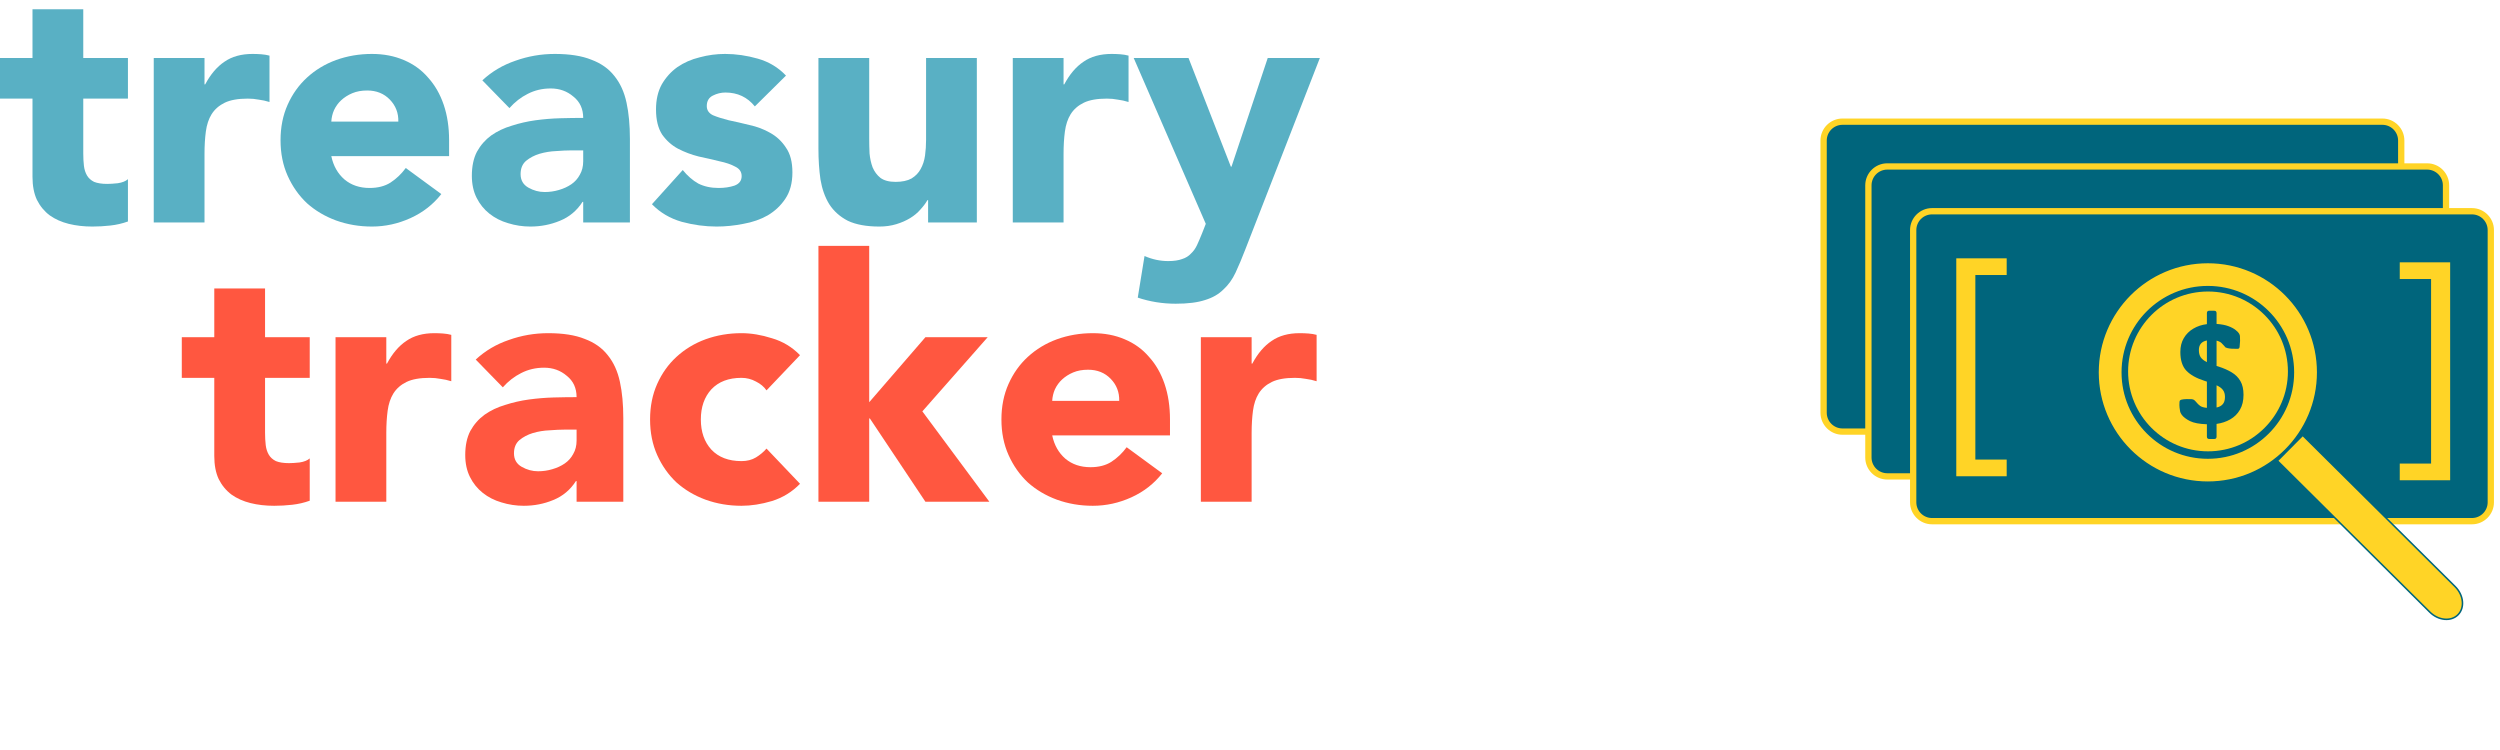
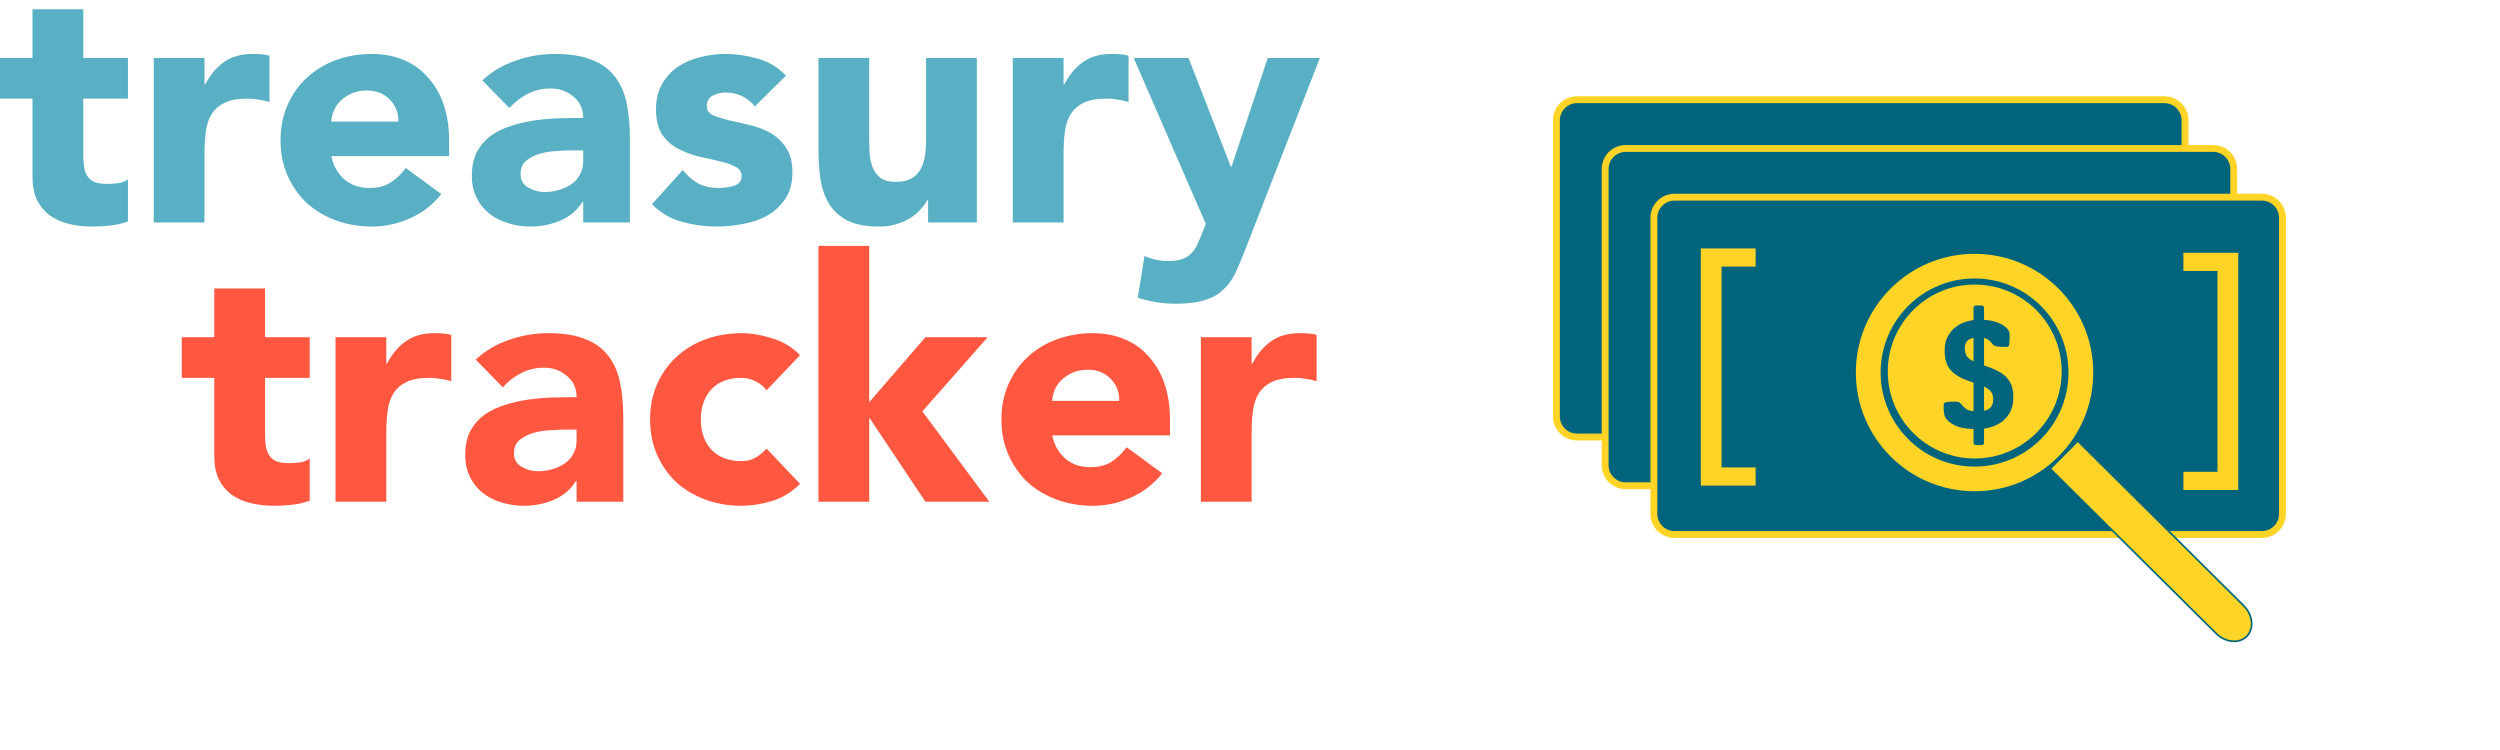
<svg xmlns="http://www.w3.org/2000/svg" width="540" height="162" viewBox="0 0 540 162" fill="none">
  <path d="M66.902 81.615H57.252V93.458C57.252 94.433 57.3 95.335 57.398 96.163C57.495 96.943 57.715 97.626 58.056 98.21C58.397 98.795 58.909 99.258 59.591 99.599C60.322 99.892 61.273 100.038 62.442 100.038C63.027 100.038 63.783 99.989 64.709 99.892C65.683 99.746 66.415 99.453 66.902 99.014V108.153C65.683 108.592 64.416 108.884 63.1 109.03C61.784 109.177 60.493 109.25 59.226 109.25C57.373 109.25 55.668 109.055 54.108 108.665C52.548 108.275 51.184 107.666 50.014 106.837C48.844 105.96 47.918 104.839 47.236 103.474C46.602 102.109 46.285 100.452 46.285 98.503V81.615H39.267V72.842H46.285V62.314H57.252V72.842H66.902V81.615Z" fill="#FF5740" />
  <path d="M72.475 72.842H83.441V78.544H83.587C84.757 76.351 86.146 74.718 87.754 73.646C89.363 72.525 91.385 71.965 93.822 71.965C94.456 71.965 95.09 71.989 95.723 72.038C96.357 72.086 96.942 72.184 97.478 72.33V82.346C96.698 82.102 95.918 81.932 95.138 81.834C94.407 81.688 93.627 81.615 92.799 81.615C90.703 81.615 89.046 81.907 87.828 82.492C86.609 83.077 85.659 83.906 84.976 84.978C84.343 86.001 83.928 87.244 83.733 88.706C83.538 90.168 83.441 91.777 83.441 93.531V108.372H72.475V72.842Z" fill="#FF5740" />
  <path d="M124.544 103.913H124.398C123.18 105.814 121.547 107.178 119.5 108.007C117.502 108.835 115.381 109.25 113.139 109.25C111.482 109.25 109.874 109.006 108.314 108.519C106.803 108.08 105.463 107.398 104.293 106.472C103.124 105.546 102.198 104.4 101.515 103.035C100.833 101.671 100.492 100.087 100.492 98.283C100.492 96.236 100.857 94.506 101.588 93.093C102.368 91.679 103.392 90.51 104.659 89.584C105.975 88.657 107.461 87.951 109.118 87.463C110.776 86.927 112.481 86.537 114.236 86.294C116.039 86.05 117.818 85.904 119.573 85.855C121.376 85.806 123.033 85.782 124.544 85.782C124.544 83.832 123.838 82.297 122.424 81.176C121.059 80.006 119.427 79.421 117.526 79.421C115.723 79.421 114.065 79.811 112.555 80.591C111.092 81.322 109.776 82.346 108.607 83.662L102.758 77.667C104.805 75.766 107.193 74.353 109.923 73.427C112.652 72.452 115.479 71.965 118.403 71.965C121.62 71.965 124.252 72.379 126.299 73.207C128.395 73.987 130.052 75.157 131.27 76.716C132.537 78.276 133.415 80.201 133.902 82.492C134.39 84.734 134.633 87.342 134.633 90.315V108.372H124.544V103.913ZM121.839 92.8C121.011 92.8 119.963 92.849 118.696 92.947C117.477 92.995 116.283 93.19 115.113 93.531C113.992 93.873 113.018 94.384 112.189 95.067C111.409 95.749 111.019 96.699 111.019 97.918C111.019 99.234 111.58 100.209 112.701 100.842C113.822 101.476 114.992 101.793 116.21 101.793C117.282 101.793 118.306 101.646 119.281 101.354C120.304 101.062 121.206 100.647 121.986 100.111C122.765 99.575 123.375 98.893 123.813 98.064C124.301 97.236 124.544 96.261 124.544 95.14V92.8H121.839Z" fill="#FF5740" />
  <path d="M165.566 84.32C165.03 83.54 164.274 82.906 163.3 82.419C162.325 81.883 161.277 81.615 160.156 81.615C157.378 81.615 155.209 82.443 153.649 84.1C152.138 85.758 151.383 87.927 151.383 90.607C151.383 93.288 152.138 95.457 153.649 97.114C155.209 98.771 157.378 99.599 160.156 99.599C161.374 99.599 162.422 99.331 163.3 98.795C164.177 98.259 164.932 97.626 165.566 96.894L172.804 104.498C171.098 106.252 169.075 107.495 166.736 108.226C164.445 108.909 162.252 109.25 160.156 109.25C157.427 109.25 154.843 108.811 152.407 107.934C150.018 107.056 147.923 105.814 146.119 104.205C144.365 102.548 142.976 100.574 141.952 98.283C140.929 95.993 140.417 93.434 140.417 90.607C140.417 87.78 140.929 85.222 141.952 82.931C142.976 80.64 144.365 78.691 146.119 77.082C147.923 75.425 150.018 74.158 152.407 73.281C154.843 72.403 157.427 71.965 160.156 71.965C162.252 71.965 164.445 72.33 166.736 73.061C169.075 73.743 171.098 74.962 172.804 76.716L165.566 84.32Z" fill="#FF5740" />
  <path d="M176.782 53.103H187.749V86.879L199.885 72.842H213.336L199.227 88.853L213.702 108.372H199.885L187.895 90.388H187.749V108.372H176.782V53.103Z" fill="#FF5740" />
  <path d="M251.036 102.231C249.281 104.473 247.063 106.203 244.383 107.422C241.702 108.64 238.924 109.25 236.049 109.25C233.319 109.25 230.736 108.811 228.299 107.934C225.911 107.056 223.815 105.814 222.012 104.205C220.257 102.548 218.868 100.574 217.845 98.283C216.821 95.993 216.309 93.434 216.309 90.607C216.309 87.78 216.821 85.222 217.845 82.931C218.868 80.64 220.257 78.691 222.012 77.082C223.815 75.425 225.911 74.158 228.299 73.281C230.736 72.403 233.319 71.965 236.049 71.965C238.583 71.965 240.874 72.403 242.921 73.281C245.016 74.158 246.771 75.425 248.184 77.082C249.647 78.691 250.768 80.64 251.547 82.931C252.327 85.222 252.717 87.78 252.717 90.607V94.043H227.276C227.714 96.139 228.665 97.82 230.127 99.088C231.589 100.306 233.392 100.915 235.537 100.915C237.34 100.915 238.851 100.525 240.069 99.746C241.337 98.917 242.433 97.869 243.359 96.602L251.036 102.231ZM241.751 86.586C241.8 84.734 241.19 83.15 239.923 81.834C238.656 80.518 237.023 79.86 235.025 79.86C233.807 79.86 232.734 80.055 231.808 80.445C230.882 80.835 230.078 81.347 229.396 81.98C228.762 82.565 228.25 83.272 227.86 84.1C227.519 84.88 227.324 85.709 227.276 86.586H241.751Z" fill="#FF5740" />
  <path d="M259.386 72.842H270.352V78.544H270.498C271.668 76.351 273.057 74.718 274.666 73.646C276.274 72.525 278.297 71.965 280.734 71.965C281.367 71.965 282.001 71.989 282.634 72.038C283.268 72.086 283.853 72.184 284.389 72.33V82.346C283.609 82.102 282.829 81.932 282.05 81.834C281.318 81.688 280.539 81.615 279.71 81.615C277.614 81.615 275.957 81.907 274.739 82.492C273.52 83.077 272.57 83.906 271.888 84.978C271.254 86.001 270.84 87.244 270.645 88.706C270.45 90.168 270.352 91.777 270.352 93.531V108.372H259.386V72.842Z" fill="#FF5740" />
  <path d="M27.635 21.301H17.985V33.144C17.985 34.119 18.033 35.02 18.131 35.849C18.228 36.629 18.448 37.311 18.789 37.896C19.13 38.481 19.642 38.944 20.324 39.285C21.055 39.578 22.006 39.724 23.175 39.724C23.76 39.724 24.516 39.675 25.442 39.578C26.416 39.431 27.148 39.139 27.635 38.7V47.839C26.416 48.278 25.149 48.57 23.833 48.716C22.517 48.862 21.226 48.935 19.959 48.935C18.107 48.935 16.401 48.74 14.841 48.351C13.281 47.961 11.917 47.351 10.747 46.523C9.577 45.646 8.651 44.525 7.969 43.16C7.335 41.795 7.018 40.138 7.018 38.188V21.301H0V12.528H7.018V2H17.985V12.528H27.635V21.301Z" fill="#59B0C4" />
  <path d="M33.208 12.528H44.174V18.23H44.32C45.49 16.037 46.879 14.404 48.487 13.332C50.096 12.211 52.118 11.65 54.555 11.65C55.189 11.65 55.822 11.675 56.456 11.723C57.09 11.772 57.675 11.87 58.211 12.016V22.032C57.431 21.788 56.651 21.617 55.871 21.52C55.14 21.374 54.36 21.301 53.532 21.301C51.436 21.301 49.779 21.593 48.56 22.178C47.342 22.763 46.392 23.591 45.709 24.663C45.076 25.687 44.661 26.93 44.466 28.392C44.271 29.854 44.174 31.463 44.174 33.217V48.058H33.208V12.528Z" fill="#59B0C4" />
  <path d="M95.324 41.917C93.569 44.159 91.352 45.889 88.671 47.108C85.99 48.326 83.212 48.935 80.337 48.935C77.607 48.935 75.024 48.497 72.587 47.62C70.199 46.742 68.103 45.499 66.3 43.891C64.545 42.234 63.156 40.26 62.133 37.969C61.109 35.678 60.597 33.12 60.597 30.293C60.597 27.466 61.109 24.907 62.133 22.616C63.156 20.326 64.545 18.376 66.3 16.768C68.103 15.111 70.199 13.844 72.587 12.966C75.024 12.089 77.607 11.65 80.337 11.65C82.871 11.65 85.162 12.089 87.209 12.966C89.305 13.844 91.059 15.111 92.473 16.768C93.935 18.376 95.056 20.326 95.836 22.616C96.615 24.907 97.005 27.466 97.005 30.293V33.729H71.564C72.002 35.825 72.953 37.506 74.415 38.773C75.877 39.992 77.68 40.601 79.825 40.601C81.628 40.601 83.139 40.211 84.358 39.431C85.625 38.603 86.722 37.555 87.647 36.288L95.324 41.917ZM86.039 26.272C86.088 24.42 85.479 22.836 84.212 21.52C82.944 20.204 81.311 19.546 79.313 19.546C78.095 19.546 77.022 19.741 76.097 20.131C75.17 20.521 74.366 21.032 73.684 21.666C73.05 22.251 72.538 22.958 72.149 23.786C71.807 24.566 71.612 25.395 71.564 26.272H86.039Z" fill="#59B0C4" />
  <path d="M125.972 43.599H125.826C124.608 45.499 122.975 46.864 120.928 47.693C118.929 48.521 116.809 48.935 114.567 48.935C112.91 48.935 111.302 48.692 109.742 48.204C108.231 47.766 106.891 47.083 105.721 46.157C104.552 45.231 103.625 44.086 102.943 42.721C102.261 41.357 101.92 39.773 101.92 37.969C101.92 35.922 102.285 34.192 103.016 32.779C103.796 31.365 104.82 30.195 106.087 29.269C107.403 28.343 108.889 27.637 110.546 27.149C112.204 26.613 113.909 26.223 115.664 25.98C117.467 25.736 119.246 25.59 121.001 25.541C122.804 25.492 124.461 25.468 125.972 25.468C125.972 23.518 125.265 21.983 123.852 20.862C122.487 19.692 120.855 19.107 118.954 19.107C117.15 19.107 115.493 19.497 113.982 20.277C112.52 21.008 111.204 22.032 110.035 23.348L104.186 17.353C106.233 15.452 108.621 14.039 111.351 13.112C114.08 12.138 116.907 11.65 119.831 11.65C123.048 11.65 125.68 12.065 127.727 12.893C129.823 13.673 131.48 14.843 132.698 16.402C133.965 17.962 134.843 19.887 135.33 22.178C135.817 24.42 136.061 27.027 136.061 30V48.058H125.972V43.599ZM123.267 32.486C122.439 32.486 121.391 32.535 120.124 32.632C118.905 32.681 117.711 32.876 116.541 33.217C115.42 33.558 114.445 34.07 113.617 34.752C112.837 35.435 112.447 36.385 112.447 37.604C112.447 38.92 113.008 39.894 114.129 40.528C115.25 41.162 116.419 41.478 117.638 41.478C118.71 41.478 119.734 41.332 120.708 41.04C121.732 40.747 122.634 40.333 123.413 39.797C124.193 39.261 124.802 38.578 125.241 37.75C125.729 36.921 125.972 35.947 125.972 34.826V32.486H123.267Z" fill="#59B0C4" />
  <path d="M163.046 22.982C161.438 20.984 159.318 19.985 156.686 19.985C155.76 19.985 154.858 20.204 153.981 20.643C153.103 21.081 152.665 21.837 152.665 22.909C152.665 23.786 153.103 24.444 153.981 24.883C154.907 25.273 156.052 25.638 157.417 25.98C158.83 26.272 160.317 26.613 161.876 27.003C163.485 27.344 164.971 27.905 166.336 28.684C167.749 29.464 168.895 30.537 169.772 31.901C170.698 33.217 171.161 34.996 171.161 37.238C171.161 39.529 170.649 41.43 169.626 42.941C168.651 44.403 167.384 45.597 165.824 46.523C164.265 47.4 162.51 48.009 160.56 48.351C158.611 48.74 156.686 48.935 154.785 48.935C152.299 48.935 149.789 48.594 147.255 47.912C144.72 47.181 142.576 45.914 140.821 44.11L147.474 36.726C148.498 37.994 149.619 38.968 150.837 39.651C152.104 40.284 153.566 40.601 155.223 40.601C156.491 40.601 157.636 40.431 158.66 40.089C159.683 39.699 160.195 39.017 160.195 38.042C160.195 37.116 159.732 36.434 158.806 35.995C157.928 35.508 156.783 35.118 155.37 34.826C154.005 34.484 152.518 34.143 150.91 33.802C149.35 33.412 147.864 32.852 146.451 32.121C145.086 31.39 143.94 30.366 143.014 29.05C142.137 27.685 141.698 25.882 141.698 23.64C141.698 21.544 142.113 19.741 142.941 18.23C143.819 16.719 144.94 15.476 146.304 14.502C147.718 13.527 149.326 12.82 151.129 12.381C152.933 11.894 154.76 11.65 156.613 11.65C158.952 11.65 161.316 11.992 163.704 12.674C166.092 13.356 168.115 14.575 169.772 16.329L163.046 22.982Z" fill="#59B0C4" />
  <path d="M210.997 48.058H200.469V43.233H200.323C199.933 43.915 199.422 44.598 198.788 45.28C198.203 45.962 197.472 46.572 196.595 47.108C195.717 47.644 194.718 48.083 193.597 48.424C192.476 48.765 191.258 48.935 189.942 48.935C187.164 48.935 184.897 48.521 183.143 47.693C181.437 46.815 180.097 45.621 179.122 44.11C178.196 42.599 177.562 40.82 177.221 38.773C176.929 36.726 176.782 34.509 176.782 32.121V12.528H187.749V29.927C187.749 30.951 187.773 32.023 187.822 33.144C187.919 34.216 188.139 35.215 188.48 36.142C188.87 37.068 189.43 37.823 190.161 38.408C190.941 38.993 192.038 39.285 193.451 39.285C194.864 39.285 196.01 39.041 196.887 38.554C197.764 38.018 198.422 37.336 198.861 36.507C199.348 35.63 199.665 34.655 199.811 33.583C199.958 32.511 200.031 31.39 200.031 30.22V12.528H210.997V48.058Z" fill="#59B0C4" />
  <path d="M218.762 12.528H229.729V18.23H229.875C231.045 16.037 232.434 14.404 234.042 13.332C235.65 12.211 237.673 11.65 240.11 11.65C240.744 11.65 241.377 11.675 242.011 11.723C242.644 11.772 243.229 11.87 243.765 12.016V22.032C242.986 21.788 242.206 21.617 241.426 21.52C240.695 21.374 239.915 21.301 239.087 21.301C236.991 21.301 235.334 21.593 234.115 22.178C232.897 22.763 231.946 23.591 231.264 24.663C230.63 25.687 230.216 26.93 230.021 28.392C229.826 29.854 229.729 31.463 229.729 33.217V48.058H218.762V12.528Z" fill="#59B0C4" />
  <path d="M269.004 53.834C268.273 55.734 267.567 57.416 266.884 58.878C266.202 60.34 265.325 61.559 264.252 62.534C263.229 63.557 261.913 64.312 260.304 64.8C258.696 65.336 256.576 65.604 253.944 65.604C251.117 65.604 248.388 65.165 245.756 64.288L247.218 55.296C248.875 56.027 250.581 56.392 252.336 56.392C253.554 56.392 254.553 56.246 255.333 55.954C256.113 55.71 256.747 55.32 257.234 54.784C257.77 54.297 258.209 53.688 258.55 52.956C258.891 52.225 259.257 51.372 259.646 50.398L260.451 48.351L244.879 12.528H256.722L265.861 35.995H266.007L273.829 12.528H285.088L269.004 53.834Z" fill="#59B0C4" />
-   <g transform="translate(538 80) scale(0.68) translate(-538 -80)">
+   <g transform="translate(493 80) scale(0.74) translate(-538 -80)">
    <rect x="326.088" y="1" width="183.481" height="98.451" rx="6" fill="#00657C" stroke="#FFD426" stroke-width="2" />
    <rect x="340.314" y="15.227" width="183.481" height="98.451" rx="6" fill="#00657C" stroke="#FFD426" stroke-width="2" />
    <rect x="354.54" y="29.451" width="183.481" height="98.451" rx="6" fill="#00657C" stroke="#FFD426" stroke-width="2" />
    <path d="M526.671 148.659C529.406 151.375 529.823 155.392 527.601 157.63C525.379 159.868 521.359 159.481 518.624 156.765L470.222 108.716L478.269 100.61L526.671 148.659Z" fill="#FFD426" stroke="#00657C" stroke-width="0.5" />
    <path d="M475.303 80.631C475.303 65.581 463.117 53.423 448.139 53.423C433.16 53.423 420.975 65.581 420.975 80.631C420.975 95.68 433.16 107.838 448.139 107.838C463.117 107.838 475.303 95.68 475.303 80.631ZM483.039 80.631C483.039 99.882 467.437 115.531 448.139 115.531C428.841 115.531 413.239 99.882 413.239 80.631C413.239 61.379 428.841 45.73 448.139 45.73C467.437 45.731 483.039 61.379 483.039 80.631Z" fill="#FFD426" stroke="#00657C" stroke-width="0.5" />
    <circle cx="448.192" cy="80.335" r="25.382" fill="#FFD426" />
    <path d="M448.553 101.795C448.077 101.795 447.838 101.543 447.838 101.038V97.118C445.468 97.044 443.681 96.71 442.475 96.116C441.269 95.508 440.399 94.847 439.866 94.134C439.74 93.941 439.628 93.756 439.53 93.578C439.432 93.399 439.362 93.199 439.32 92.976C439.264 92.679 439.207 92.293 439.151 91.818C439.095 91.328 439.088 90.764 439.13 90.126C439.144 89.858 439.193 89.673 439.278 89.569C439.376 89.45 439.537 89.361 439.761 89.302C440.168 89.198 440.729 89.138 441.444 89.123C442.173 89.109 442.678 89.116 442.958 89.146C443.281 89.175 443.533 89.25 443.716 89.368C443.898 89.472 444.143 89.71 444.452 90.081C444.83 90.556 445.244 90.957 445.693 91.284C446.155 91.61 446.871 91.818 447.838 91.907V83.578C447.614 83.504 447.368 83.422 447.102 83.333C444.494 82.502 442.559 81.418 441.297 80.082C440.035 78.745 439.404 76.771 439.404 74.158C439.404 72.45 439.775 70.973 440.519 69.726C441.262 68.479 442.264 67.484 443.526 66.742C444.802 65.984 446.24 65.509 447.838 65.316V61.82C447.838 61.315 448.077 61.062 448.553 61.062H450.152C450.657 61.062 450.909 61.315 450.909 61.82V65.249C452.437 65.353 453.692 65.591 454.674 65.962C455.67 66.333 456.434 66.742 456.967 67.187C457.514 67.618 457.871 67.981 458.039 68.278C458.152 68.471 458.222 68.62 458.25 68.724C458.292 68.813 458.32 68.939 458.334 69.102C458.376 69.562 458.39 70.075 458.376 70.639C458.362 71.203 458.313 71.841 458.229 72.554C458.187 72.792 458.11 72.955 457.997 73.044C457.899 73.118 457.745 73.155 457.535 73.155C456.174 73.185 455.123 73.111 454.38 72.933C454.085 72.859 453.875 72.784 453.749 72.71C453.636 72.621 453.482 72.443 453.286 72.175C453.09 71.923 452.816 71.634 452.466 71.307C452.115 70.98 451.596 70.728 450.909 70.55V78.589C451.105 78.649 451.316 78.716 451.54 78.79C453.153 79.309 454.548 79.926 455.726 80.638C456.918 81.351 457.836 82.272 458.481 83.4C459.14 84.528 459.47 85.983 459.47 87.765C459.47 89.636 459.091 91.217 458.334 92.508C457.591 93.8 456.567 94.817 455.263 95.56C453.973 96.302 452.522 96.784 450.909 97.007V101.038C450.909 101.543 450.671 101.795 450.194 101.795H448.553ZM445.293 73.534C445.293 74.484 445.482 75.249 445.861 75.828C446.254 76.407 446.913 76.927 447.838 77.387V70.505C446.141 70.832 445.293 71.841 445.293 73.534ZM453.58 88.455C453.58 87.55 453.37 86.815 452.949 86.251C452.543 85.686 451.863 85.181 450.909 84.736V91.796C451.778 91.618 452.437 91.261 452.886 90.727C453.349 90.192 453.58 89.435 453.58 88.455Z" fill="#00657C" />
    <path d="M525.109 45.681V114.904H509.101V109.604H519.052V50.981H509.101V45.681H525.109Z" fill="#FFD426" />
    <path d="M368.231 44.411V113.635H384.239V108.335H374.288V49.711H384.239V44.411H368.231Z" fill="#FFD426" />
  </g>
</svg>
